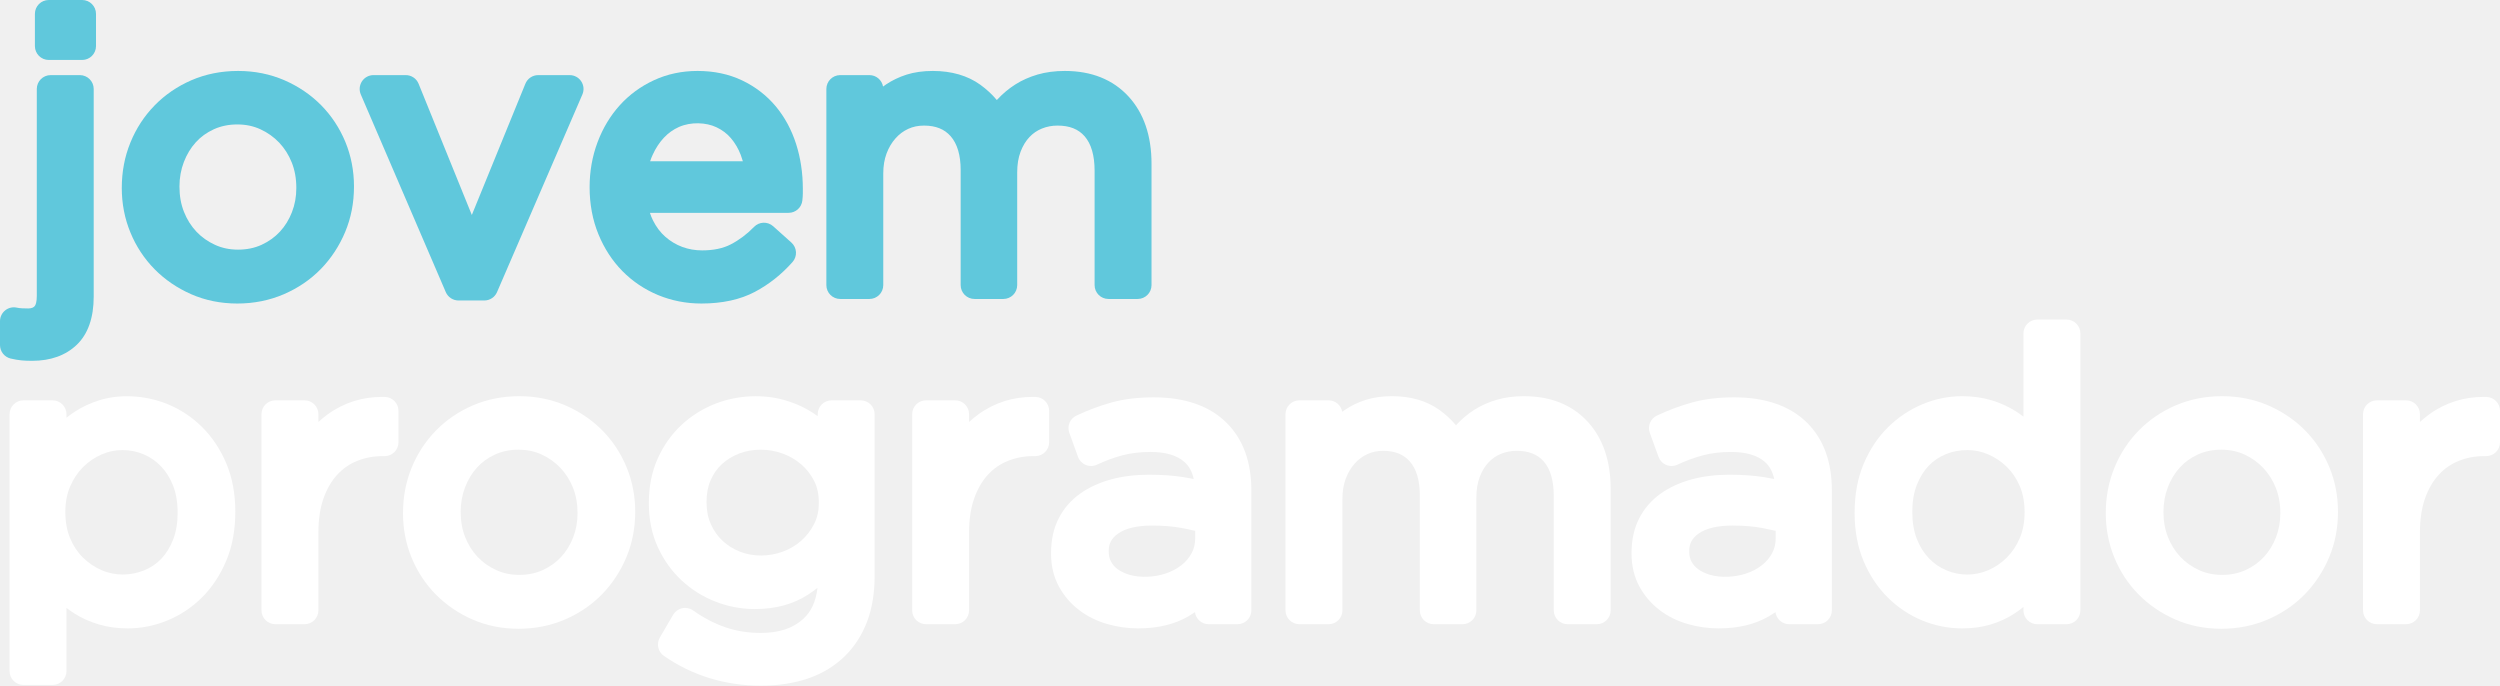
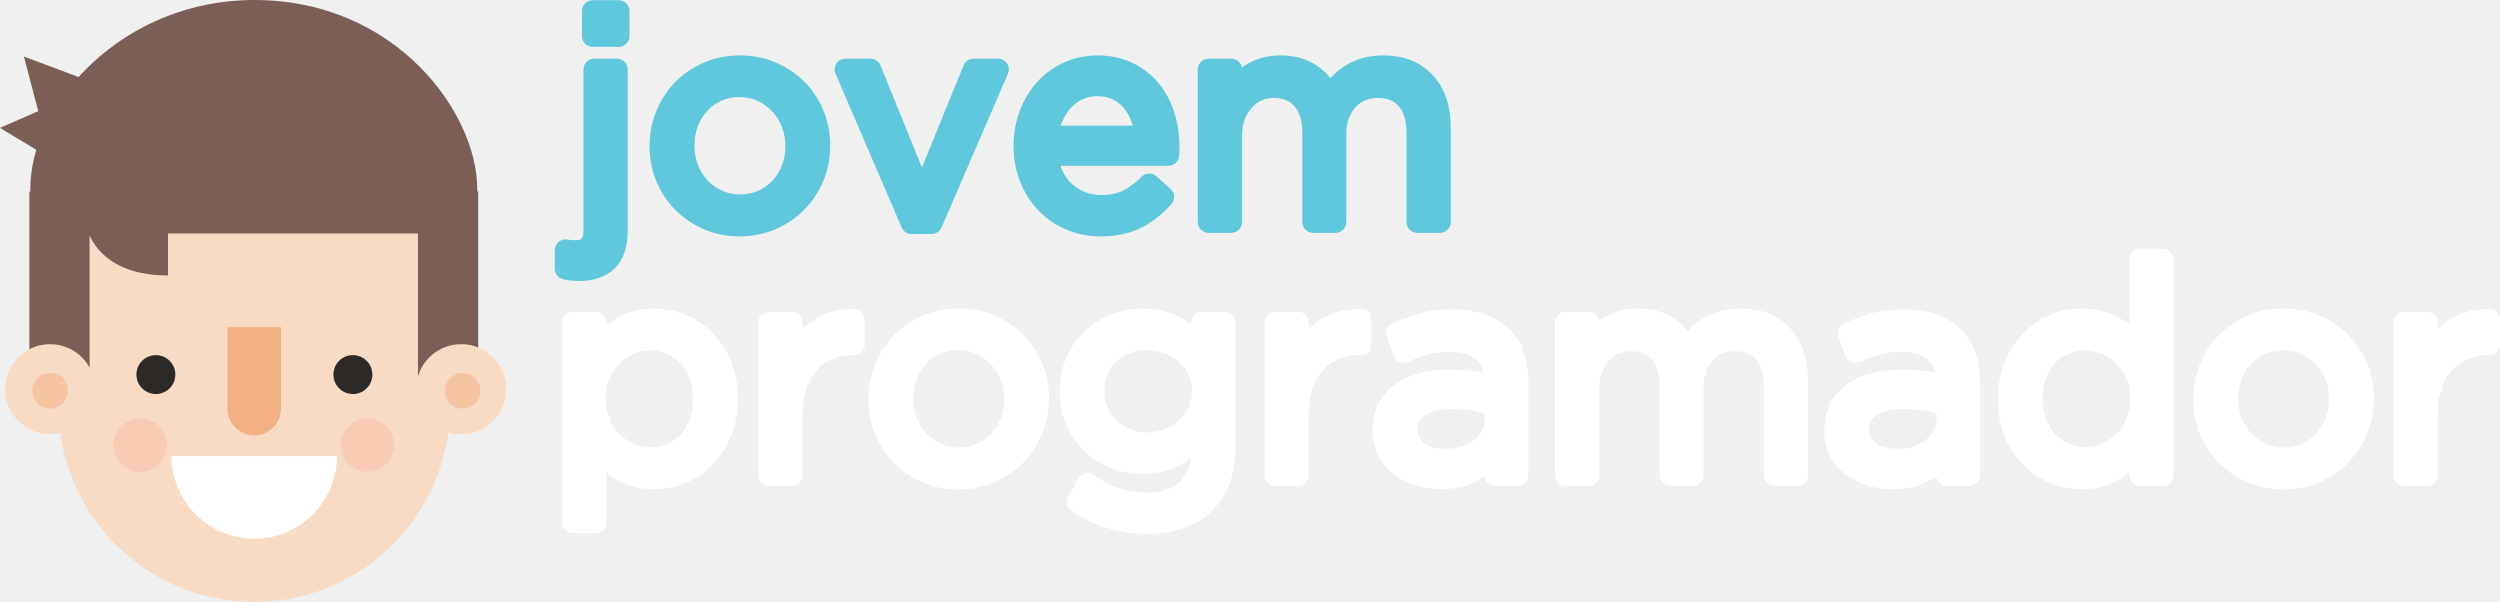
- <svg xmlns="http://www.w3.org/2000/svg" version="1.1" id="Layer_1" x="0px" y="0px" width="400.845px" height="109.939px" viewBox="0 0 400.845 109.939" enable-background="new 0 0 400.845 109.939" xml:space="preserve">
-   <path fill="#60C8DC" d="M13.172,0H7.818C6.591,0,5.597,0.994,5.597,2.221v5.172c0,1.223,0.994,2.221,2.222,2.221h5.354  c1.225,0,2.221-0.998,2.221-2.221V2.221C15.393,0.994,14.396,0,13.172,0z" />
-   <path fill="#60C8DC" d="M12.806,12.043H8.119c-1.226,0-2.219,0.998-2.219,2.223V47.48c0,0.936-0.184,1.453-0.354,1.623  c-0.174,0.176-0.43,0.354-1.015,0.354c-0.297,0-0.635-0.008-1.016-0.025c-0.306-0.018-0.582-0.051-0.813-0.104  c-0.657-0.148-1.347,0.014-1.87,0.438C0.304,50.186,0,50.824,0,51.496v3.834c0,1.029,0.709,1.924,1.717,2.16  c0.602,0.141,1.178,0.24,1.729,0.295c0.484,0.045,1.051,0.068,1.696,0.068c2.973,0,5.379-0.863,7.158-2.561  c1.81-1.729,2.725-4.338,2.725-7.754V14.266C15.024,13.041,14.031,12.043,12.806,12.043z" />
-   <path fill="#60C8DC" d="M51.495,16.873c-1.653-1.678-3.64-3.023-5.898-4.008c-2.28-0.986-4.775-1.49-7.424-1.49  c-2.687,0-5.204,0.504-7.485,1.49c-2.265,0.986-4.253,2.348-5.908,4.049c-1.657,1.701-2.958,3.697-3.869,5.939  c-0.917,2.248-1.385,4.656-1.385,7.291c0,2.518,0.468,4.918,1.388,7.143c0.914,2.221,2.218,4.201,3.876,5.883  c1.654,1.676,3.626,3.021,5.862,4.002c2.26,0.992,4.751,1.496,7.401,1.496c2.642,0,5.146-0.502,7.445-1.488  c2.288-0.986,4.289-2.348,5.948-4.051c1.648-1.695,2.957-3.688,3.893-5.924c0.943-2.252,1.418-4.668,1.418-7.307  c0-2.51-0.463-4.912-1.382-7.143C54.455,20.533,53.151,18.555,51.495,16.873z M38.173,40.027c-1.354,0-2.562-0.252-3.699-0.77  c-1.165-0.535-2.147-1.229-2.989-2.121c-0.836-0.887-1.505-1.949-1.984-3.16c-0.482-1.207-0.727-2.541-0.727-4.078  c0-1.381,0.239-2.701,0.705-3.918c0.465-1.213,1.11-2.281,1.915-3.164c0.793-0.879,1.74-1.562,2.896-2.092  c1.122-0.512,2.388-0.771,3.763-0.771c1.35,0,2.56,0.252,3.696,0.771c1.156,0.529,2.171,1.256,3.021,2.15  c0.857,0.904,1.532,1.98,2.015,3.191c0.48,1.213,0.727,2.543,0.727,4.078c0,1.377-0.234,2.68-0.702,3.877  c-0.461,1.189-1.113,2.246-1.932,3.131c-0.81,0.873-1.798,1.58-2.944,2.105C40.813,39.77,39.548,40.027,38.173,40.027z" />
-   <path fill="#60C8DC" d="M91.339,12.043h-5.048c-0.902,0-1.715,0.549-2.054,1.385l-8.585,21.041L67.118,13.43  c-0.338-0.838-1.153-1.387-2.058-1.387h-5.17c-0.748,0-1.444,0.375-1.856,1c-0.407,0.625-0.479,1.412-0.186,2.098l13.628,31.697  c0.351,0.814,1.153,1.342,2.041,1.342h4.136c0.886,0,1.687-0.525,2.037-1.336L93.38,15.145c0.295-0.686,0.228-1.477-0.184-2.1  C92.786,12.418,92.089,12.043,91.339,12.043z" />
-   <path fill="#60C8DC" d="M124.373,17.037c-1.457-1.738-3.263-3.131-5.371-4.139c-2.117-1.012-4.524-1.523-7.158-1.523  c-2.505,0-4.856,0.498-6.982,1.484c-2.108,0.969-3.956,2.322-5.494,4.023c-1.523,1.688-2.725,3.689-3.565,5.943  c-0.841,2.244-1.266,4.666-1.266,7.193c0,2.719,0.473,5.254,1.411,7.535c0.936,2.289,2.235,4.281,3.85,5.916  c1.623,1.648,3.549,2.939,5.719,3.844c2.169,0.896,4.502,1.354,6.935,1.354c3.354,0,6.24-0.629,8.584-1.871  c2.25-1.191,4.282-2.801,6.034-4.779c0.812-0.912,0.729-2.311-0.179-3.125l-2.919-2.615c-0.885-0.793-2.246-0.752-3.075,0.107  c-1.126,1.16-2.38,2.1-3.723,2.797c-1.231,0.643-2.781,0.967-4.601,0.967c-1.108,0-2.183-0.188-3.184-0.559  c-0.995-0.369-1.905-0.916-2.712-1.625c-0.791-0.695-1.455-1.574-1.973-2.613c-0.193-0.381-0.36-0.791-0.499-1.225h22.238  c1.134,0,2.086-0.854,2.206-1.984c0.05-0.455,0.076-0.848,0.076-1.176v-0.701c0-2.525-0.364-4.941-1.082-7.189  C126.906,20.783,125.808,18.752,124.373,17.037z M104.649,24.822c0.479-1.061,1.093-1.988,1.814-2.756  c0.692-0.734,1.474-1.291,2.388-1.703c1.941-0.863,4.372-0.74,6.025,0.041c0.921,0.434,1.676,1.006,2.304,1.736  c0.664,0.771,1.199,1.682,1.591,2.703c0.126,0.332,0.238,0.668,0.336,1.01h-14.866C104.362,25.5,104.493,25.156,104.649,24.822z" />
-   <path fill="#60C8DC" d="M170.731,11.375c-1.586,0-3.052,0.193-4.367,0.576c-1.319,0.387-2.52,0.922-3.58,1.598  c-1.055,0.672-2.011,1.471-2.842,2.373c-0.04,0.041-0.076,0.082-0.112,0.119c-0.759-0.908-1.646-1.73-2.65-2.455  c-2.039-1.465-4.604-2.211-7.619-2.211c-1.562,0-2.976,0.201-4.21,0.594c-1.216,0.391-2.326,0.924-3.3,1.58  c-0.157,0.105-0.313,0.217-0.463,0.33c-0.185-1.047-1.095-1.836-2.188-1.836h-4.685c-1.225,0-2.218,0.998-2.218,2.223v31.447  c0,1.23,0.993,2.223,2.218,2.223h4.685c1.228,0,2.221-0.992,2.221-2.223V27.811c0-1.191,0.18-2.266,0.528-3.197  c0.349-0.934,0.83-1.752,1.436-2.43c0.591-0.666,1.257-1.164,2.036-1.52c0.767-0.355,1.598-0.527,2.538-0.527  c1.862,0,3.258,0.557,4.263,1.699c1.069,1.219,1.609,3.043,1.609,5.426v18.451c0,1.23,0.996,2.223,2.221,2.223h4.622  c1.229,0,2.222-0.992,2.222-2.223V27.627c0-1.258,0.187-2.377,0.552-3.33c0.36-0.934,0.836-1.715,1.424-2.33  c0.572-0.605,1.224-1.047,1.986-1.355c0.793-0.32,1.616-0.475,2.516-0.475c1.904,0,3.317,0.557,4.325,1.705  c1.067,1.213,1.607,3.078,1.607,5.545v18.326c0,1.23,0.993,2.223,2.221,2.223h4.685c1.225,0,2.221-0.992,2.221-2.223V26.25  c0-4.49-1.242-8.119-3.689-10.781C178.446,12.754,175.008,11.375,170.731,11.375z" />
-   <path fill="#FFFFFF" d="M32.383,68.453c-1.624-1.6-3.494-2.836-5.56-3.672c-3.678-1.486-7.789-1.607-11.006-0.57  c-1.376,0.441-2.646,1.035-3.777,1.768c-0.48,0.309-0.939,0.643-1.381,0.998v-0.562c0-1.225-0.998-2.223-2.221-2.223H3.754  c-1.228,0-2.221,0.998-2.221,2.223V107.6c0,1.225,0.993,2.221,2.221,2.221h4.685c1.223,0,2.221-0.996,2.221-2.221V97.473  c0.431,0.334,0.882,0.646,1.345,0.938c1.134,0.711,2.424,1.285,3.822,1.701c1.421,0.428,2.985,0.645,4.655,0.645  c2.188,0,4.348-0.438,6.418-1.299c2.065-0.857,3.924-2.102,5.523-3.701c1.598-1.598,2.894-3.564,3.854-5.85  c0.966-2.295,1.452-4.898,1.452-7.859c0-2.879-0.486-5.494-1.455-7.77C35.314,72.014,34.003,70.051,32.383,68.453z M27.752,77.871  c0.485,1.234,0.73,2.662,0.73,4.359c0,1.617-0.245,3.066-0.73,4.301c-0.479,1.221-1.118,2.254-1.902,3.072  c-0.786,0.818-1.689,1.42-2.759,1.852c-2.145,0.863-4.595,0.92-6.811-0.039c-1.099-0.473-2.099-1.152-2.973-2.01  c-0.859-0.842-1.552-1.885-2.065-3.105c-0.508-1.219-0.767-2.609-0.767-4.254c0-1.475,0.256-2.83,0.764-4.023  c0.517-1.215,1.216-2.266,2.081-3.135c0.876-0.871,1.874-1.553,2.965-2.023c1.087-0.475,2.18-0.701,3.345-0.701  c1.192,0,2.333,0.225,3.389,0.674c1.07,0.455,1.987,1.088,2.797,1.93C26.623,75.609,27.276,76.652,27.752,77.871z" />
-   <path fill="#FFFFFF" d="M61.727,63.646l-0.468-0.006c-1.563,0-3.063,0.221-4.456,0.652c-1.525,0.48-2.943,1.189-4.224,2.115  c-0.533,0.387-1.042,0.803-1.525,1.252v-1.246c0-1.225-0.997-2.223-2.222-2.223h-4.685c-1.229,0-2.221,0.998-2.221,2.223v31.447  c0,1.23,0.992,2.223,2.221,2.223h4.685c1.225,0,2.222-0.992,2.222-2.223V85.332c0-2.084,0.28-3.93,0.842-5.484  c0.54-1.512,1.282-2.775,2.209-3.768c0.92-0.984,1.96-1.699,3.186-2.188c1.251-0.502,2.601-0.758,4.012-0.758h0.365  c1.228,0,2.221-0.992,2.221-2.217v-5.051C63.888,64.666,62.93,63.68,61.727,63.646z" />
-   <path fill="#FFFFFF" d="M96.585,69.021c-1.657-1.676-3.642-3.023-5.9-4.006c-2.281-0.988-4.778-1.492-7.422-1.492  c-2.687,0-5.205,0.504-7.488,1.492c-2.267,0.984-4.25,2.346-5.905,4.047c-1.657,1.703-2.958,3.699-3.873,5.941  c-0.914,2.246-1.381,4.656-1.381,7.289c0,2.518,0.467,4.92,1.386,7.143c0.915,2.221,2.221,4.203,3.875,5.883  c1.658,1.678,3.628,3.021,5.862,4.002c2.262,0.992,4.752,1.496,7.403,1.496c2.641,0,5.148-0.502,7.447-1.488  c2.288-0.986,4.288-2.348,5.946-4.051c1.647-1.695,2.958-3.688,3.895-5.922c0.94-2.252,1.419-4.67,1.419-7.309  c0-2.51-0.468-4.912-1.386-7.141C99.544,72.682,98.242,70.703,96.585,69.021z M83.263,92.176c-1.356,0-2.566-0.252-3.698-0.77  c-1.17-0.535-2.146-1.229-2.992-2.121c-0.836-0.887-1.505-1.949-1.984-3.158s-0.726-2.543-0.726-4.08  c0-1.381,0.238-2.699,0.706-3.918c0.467-1.213,1.107-2.279,1.915-3.164c0.793-0.879,1.739-1.561,2.896-2.092  c1.123-0.512,2.388-0.771,3.762-0.771c1.349,0,2.562,0.252,3.699,0.771c1.152,0.531,2.168,1.256,3.02,2.15  c0.855,0.906,1.533,1.98,2.017,3.191c0.479,1.213,0.725,2.543,0.725,4.078c0,1.379-0.236,2.68-0.701,3.879  c-0.467,1.188-1.115,2.244-1.935,3.131c-0.808,0.871-1.798,1.58-2.942,2.104C85.902,91.918,84.639,92.176,83.263,92.176z" />
-   <path fill="#FFFFFF" d="M138.01,64.191h-4.68c-1.228,0-2.221,0.998-2.221,2.223v0.312c-0.502-0.371-1.031-0.711-1.579-1.023  c-1.15-0.658-2.445-1.188-3.852-1.582c-3.275-0.912-7.316-0.807-10.915,0.586c-2.044,0.789-3.878,1.932-5.456,3.393  c-1.593,1.479-2.88,3.281-3.825,5.363c-0.961,2.109-1.447,4.504-1.447,7.25c0,2.582,0.486,4.949,1.452,7.041  c0.948,2.059,2.234,3.85,3.82,5.326c1.58,1.461,3.403,2.602,5.418,3.385c2.011,0.789,4.136,1.189,6.312,1.189  c3.307,0,6.168-0.775,8.518-2.309c0.523-0.344,1.029-0.703,1.517-1.082c-0.249,2.17-1.004,3.809-2.281,4.971  c-1.659,1.516-3.896,2.25-6.839,2.25c-2.01,0-3.913-0.305-5.661-0.912c-1.774-0.613-3.508-1.521-5.156-2.691  c-0.508-0.359-1.146-0.496-1.757-0.359c-0.608,0.131-1.135,0.512-1.449,1.051l-2.131,3.65c-0.582,1.002-0.301,2.285,0.655,2.945  c2.282,1.58,4.764,2.785,7.371,3.58c2.593,0.791,5.349,1.191,8.188,1.191c2.746,0,5.277-0.387,7.534-1.15  c2.341-0.801,4.368-2.041,6.022-3.693c1.517-1.521,2.69-3.375,3.491-5.51c0.778-2.084,1.175-4.506,1.175-7.195V66.414  C140.233,65.189,139.237,64.191,138.01,64.191z M118.609,88.441c-1.068-0.426-1.976-0.998-2.773-1.748  c-0.771-0.723-1.398-1.617-1.862-2.66c-0.458-1.025-0.69-2.186-0.69-3.566c0-1.309,0.223-2.48,0.664-3.492  c0.449-1.018,1.039-1.857,1.812-2.57c0.781-0.715,1.709-1.283,2.761-1.689c1.056-0.408,2.211-0.613,3.431-0.613  c1.232,0,2.427,0.211,3.551,0.623c1.123,0.414,2.131,1.004,2.992,1.756c0.851,0.732,1.54,1.631,2.059,2.66  c0.494,0.994,0.737,2.104,0.737,3.508c0,1.244-0.243,2.332-0.737,3.326c-0.527,1.051-1.206,1.938-2.075,2.711  c-0.862,0.764-1.863,1.357-2.976,1.766C123.32,89.256,120.765,89.307,118.609,88.441z" />
-   <path fill="#FFFFFF" d="M166.056,63.646l-0.465-0.006c-1.567,0-3.064,0.221-4.459,0.652c-1.523,0.48-2.944,1.189-4.225,2.115  c-0.53,0.387-1.043,0.803-1.528,1.252v-1.246c0-1.225-0.992-2.223-2.221-2.223h-4.679c-1.23,0-2.224,0.998-2.224,2.223v31.447  c0,1.23,0.993,2.223,2.224,2.223h4.679c1.229,0,2.221-0.992,2.221-2.223V85.332c0-2.084,0.285-3.93,0.846-5.484  c0.542-1.512,1.285-2.775,2.209-3.768c0.919-0.984,1.961-1.699,3.188-2.188c1.248-0.502,2.598-0.758,4.006-0.758h0.368  c1.225,0,2.221-0.992,2.221-2.217v-5.051C168.217,64.666,167.257,63.68,166.056,63.646z" />
-   <path fill="#FFFFFF" d="M184.978,63.709c-2.5,0-4.766,0.273-6.738,0.818c-1.898,0.527-3.8,1.234-5.646,2.107  c-1.041,0.488-1.535,1.688-1.142,2.764l1.397,3.857c0.215,0.586,0.666,1.057,1.244,1.293c0.572,0.24,1.228,0.223,1.793-0.045  c1.335-0.627,2.713-1.135,4.093-1.502c1.327-0.354,2.845-0.535,4.511-0.535c2.388,0,4.207,0.537,5.403,1.588  c0.76,0.676,1.262,1.578,1.505,2.748c-0.53-0.107-1.062-0.205-1.593-0.291c-1.59-0.262-3.481-0.396-5.618-0.396  c-2.173,0-4.203,0.252-6.029,0.748c-1.896,0.516-3.565,1.285-4.963,2.279c-1.489,1.064-2.655,2.406-3.459,3.998  c-0.808,1.586-1.214,3.43-1.214,5.598c0,1.996,0.43,3.789,1.274,5.328c0.817,1.486,1.911,2.758,3.253,3.773  c1.311,0.996,2.828,1.744,4.503,2.221c1.617,0.463,3.276,0.695,4.927,0.695c3.141,0,5.841-0.645,8.023-1.912  c0.378-0.221,0.74-0.449,1.094-0.684c0.146,1.088,1.074,1.924,2.202,1.924h4.622c1.225,0,2.221-0.992,2.221-2.223V78.639  c0-4.562-1.325-8.201-3.938-10.814C193.97,65.092,190.024,63.709,184.978,63.709z M191.637,86.285c0,0.895-0.184,1.672-0.559,2.381  c-0.403,0.76-0.943,1.4-1.657,1.961c-0.735,0.578-1.616,1.035-2.612,1.359c-1.727,0.553-3.939,0.699-5.745,0.166  c-0.707-0.211-1.33-0.512-1.853-0.885c-0.459-0.332-0.807-0.732-1.072-1.221c-0.251-0.461-0.371-0.979-0.371-1.699  c0-1.184,0.454-2.039,1.472-2.773c1.203-0.863,3.04-1.307,5.464-1.307c1.791,0,3.386,0.133,4.739,0.387  c0.781,0.148,1.517,0.301,2.194,0.459V86.285z" />
-   <path fill="#FFFFFF" d="M244.35,63.523c-1.584,0-3.05,0.193-4.367,0.576c-1.313,0.387-2.518,0.922-3.58,1.598  c-1.053,0.672-2.01,1.471-2.844,2.375c-0.035,0.039-0.071,0.08-0.106,0.117c-0.763-0.908-1.646-1.73-2.651-2.453  c-2.04-1.467-4.606-2.213-7.625-2.213c-1.559,0-2.975,0.201-4.207,0.594c-1.215,0.391-2.323,0.924-3.297,1.58  c-0.161,0.105-0.313,0.217-0.464,0.33c-0.184-1.047-1.093-1.836-2.188-1.836h-4.685c-1.228,0-2.222,0.998-2.222,2.223v31.447  c0,1.23,0.994,2.223,2.222,2.223h4.685c1.226,0,2.221-0.992,2.221-2.223v-17.9c0-1.191,0.179-2.268,0.528-3.197  c0.346-0.936,0.83-1.754,1.435-2.432c0.593-0.666,1.259-1.162,2.037-1.52c0.766-0.355,1.596-0.527,2.538-0.527  c1.863,0,3.258,0.557,4.262,1.701c1.07,1.217,1.609,3.041,1.609,5.424v18.451c0,1.23,0.994,2.223,2.221,2.223h4.624  c1.225,0,2.221-0.992,2.221-2.223V79.775c0-1.258,0.185-2.377,0.551-3.33c0.356-0.934,0.836-1.715,1.421-2.33  c0.576-0.604,1.228-1.047,1.99-1.354c0.792-0.32,1.615-0.477,2.517-0.477c1.903,0,3.316,0.557,4.321,1.705  c1.067,1.213,1.61,3.078,1.61,5.545v18.326c0,1.23,0.993,2.223,2.221,2.223h4.685c1.225,0,2.218-0.992,2.218-2.223V78.398  c0-4.49-1.238-8.119-3.687-10.781C252.065,64.902,248.629,63.523,244.35,63.523z" />
-   <path fill="#FFFFFF" d="M278.05,63.709c-2.497,0-4.764,0.273-6.733,0.818c-1.901,0.527-3.802,1.234-5.65,2.107  c-1.036,0.488-1.533,1.688-1.142,2.764l1.402,3.857c0.215,0.586,0.661,1.057,1.241,1.293c0.576,0.24,1.23,0.223,1.794-0.045  c1.335-0.627,2.715-1.135,4.095-1.502c1.328-0.354,2.844-0.535,4.506-0.535c2.393,0,4.21,0.537,5.407,1.588  c0.758,0.676,1.257,1.578,1.503,2.748c-0.529-0.107-1.06-0.205-1.59-0.291c-1.593-0.262-3.481-0.396-5.621-0.396  c-2.176,0-4.203,0.252-6.029,0.748c-1.894,0.516-3.562,1.285-4.964,2.279c-1.486,1.064-2.653,2.406-3.458,3.998  c-0.808,1.586-1.216,3.43-1.216,5.598c0,1.996,0.433,3.789,1.278,5.328c0.818,1.486,1.912,2.758,3.252,3.773  c1.313,0.996,2.827,1.744,4.506,2.221c1.617,0.463,3.276,0.695,4.926,0.695c3.139,0,5.836-0.645,8.019-1.912  c0.38-0.221,0.745-0.449,1.099-0.684c0.144,1.088,1.075,1.924,2.196,1.924h4.626c1.228,0,2.221-0.992,2.221-2.223V78.639  c0-4.562-1.322-8.201-3.936-10.814C287.048,65.092,283.103,63.709,278.05,63.709z M284.712,86.285c0,0.895-0.185,1.672-0.559,2.381  c-0.403,0.76-0.945,1.4-1.657,1.961c-0.735,0.578-1.614,1.035-2.609,1.359c-1.727,0.553-3.938,0.699-5.749,0.166  c-0.703-0.211-1.332-0.512-1.853-0.885c-0.455-0.332-0.807-0.732-1.074-1.221c-0.245-0.461-0.365-0.979-0.365-1.699  c0-1.184,0.454-2.039,1.469-2.773c1.206-0.863,3.042-1.307,5.463-1.307c1.794,0,3.389,0.133,4.743,0.387  c0.778,0.148,1.513,0.301,2.191,0.459V86.285z" />
-   <path fill="#FFFFFF" d="M331.341,51.234h-4.681c-1.229,0-2.224,0.996-2.224,2.221v13.354c-0.432-0.338-0.883-0.648-1.349-0.941  c-1.142-0.709-2.424-1.283-3.822-1.703c-1.42-0.422-2.983-0.641-4.652-0.641c-2.194,0-4.344,0.438-6.397,1.299  c-2.044,0.861-3.895,2.104-5.507,3.688c-1.619,1.604-2.929,3.572-3.895,5.867c-0.962,2.293-1.449,4.895-1.449,7.854  c0,2.883,0.487,5.498,1.454,7.773c0.963,2.266,2.271,4.227,3.89,5.824c1.625,1.6,3.484,2.832,5.525,3.668  c2.048,0.836,4.189,1.26,6.379,1.26c1.672,0,3.231-0.217,4.63-0.646c1.404-0.426,2.696-1.031,3.837-1.797  c0.471-0.311,0.925-0.645,1.356-1v0.549c0,1.23,0.994,2.223,2.224,2.223h4.681c1.225,0,2.223-0.992,2.223-2.223V53.455  C333.563,52.23,332.565,51.234,331.341,51.234z M307.342,86.41c-0.484-1.236-0.728-2.664-0.728-4.363  c0-1.615,0.243-3.062,0.728-4.299c0.478-1.219,1.12-2.254,1.903-3.072c0.786-0.816,1.681-1.424,2.739-1.855  c1.082-0.441,2.216-0.656,3.479-0.656c1.165,0,2.26,0.227,3.346,0.701c1.104,0.477,2.106,1.152,2.979,2.01  c0.859,0.842,1.554,1.879,2.066,3.082c0.51,1.201,0.765,2.576,0.765,4.213c0,1.516-0.255,2.889-0.765,4.09  c-0.515,1.209-1.217,2.266-2.082,3.131c-0.871,0.871-1.867,1.557-2.963,2.025c-2.213,0.961-4.637,0.916-6.736,0.025  c-1.072-0.457-1.986-1.084-2.796-1.928C308.472,88.676,307.819,87.633,307.342,86.41z" />
-   <path fill="#FFFFFF" d="M369.606,69.021c-1.655-1.676-3.64-3.023-5.898-4.006c-2.283-0.988-4.775-1.492-7.424-1.492  c-2.687,0-5.204,0.504-7.485,1.492c-2.265,0.984-4.253,2.346-5.908,4.047c-1.657,1.703-2.961,3.699-3.871,5.941  c-0.916,2.246-1.383,4.656-1.383,7.289c0,2.518,0.467,4.92,1.385,7.143c0.916,2.221,2.222,4.203,3.879,5.883  c1.654,1.678,3.627,3.021,5.859,4.002c2.265,0.992,4.752,1.496,7.403,1.496c2.644,0,5.147-0.502,7.447-1.488  c2.287-0.986,4.288-2.348,5.946-4.051c1.646-1.695,2.958-3.688,3.895-5.922c0.943-2.252,1.418-4.67,1.418-7.309  c0-2.51-0.466-4.912-1.386-7.141C372.566,72.682,371.261,70.703,369.606,69.021z M356.284,92.176c-1.354,0-2.564-0.252-3.699-0.77  c-1.168-0.535-2.146-1.229-2.989-2.121c-0.836-0.887-1.505-1.949-1.986-3.158c-0.48-1.209-0.726-2.543-0.726-4.08  c0-1.381,0.238-2.699,0.703-3.918c0.468-1.213,1.11-2.279,1.915-3.164c0.796-0.879,1.744-1.561,2.899-2.092  c1.12-0.512,2.388-0.771,3.762-0.771c1.349,0,2.562,0.252,3.698,0.771c1.15,0.531,2.17,1.256,3.021,2.15  c0.854,0.906,1.533,1.98,2.015,3.191c0.48,1.213,0.727,2.543,0.727,4.078c0,1.379-0.238,2.68-0.701,3.879  c-0.467,1.188-1.113,2.244-1.933,3.131c-0.81,0.871-1.8,1.58-2.944,2.104C358.925,91.918,357.66,92.176,356.284,92.176z" />
-   <path fill="#FFFFFF" d="M398.686,63.646l-0.468-0.006c-1.566,0-3.065,0.221-4.456,0.652c-1.527,0.48-2.946,1.189-4.226,2.115  c-0.533,0.387-1.044,0.803-1.528,1.252v-1.246c0-1.225-0.994-2.223-2.219-2.223h-4.686c-1.228,0-2.221,0.998-2.221,2.223v31.447  c0,1.23,0.993,2.223,2.221,2.223h4.686c1.225,0,2.219-0.992,2.219-2.223V85.332c0-2.084,0.283-3.93,0.842-5.484  c0.543-1.512,1.287-2.775,2.212-3.768c0.919-0.984,1.958-1.699,3.188-2.188c1.249-0.502,2.599-0.758,4.01-0.758h0.365  c1.228,0,2.221-0.992,2.221-2.217v-5.051C400.845,64.666,399.887,63.68,398.686,63.646z" />
+ <svg xmlns="http://www.w3.org/2000/svg" version="1.1" id="Layer_1" x="0px" y="0px" width="515.173px" height="124.052px" viewBox="0 0 515.173 124.052" enable-background="new 0 0 515.173 124.052" xml:space="preserve">
+   <path fill="#60C8DC" d="M127.5,0.045h-5.354c-1.228,0-2.222,0.994-2.222,2.221v5.172c0,1.223,0.994,2.221,2.222,2.221h5.354  c1.225,0,2.221-0.998,2.221-2.221V2.266C129.721,1.039,128.725,0.045,127.5,0.045z" />
+   <path fill="#60C8DC" d="M127.134,12.088h-4.687c-1.226,0-2.219,0.998-2.219,2.223v33.215c0,0.936-0.184,1.453-0.354,1.623  c-0.174,0.176-0.43,0.354-1.015,0.354c-0.297,0-0.635-0.008-1.016-0.025c-0.306-0.018-0.582-0.051-0.813-0.104  c-0.657-0.148-1.347,0.014-1.87,0.438c-0.529,0.42-0.833,1.059-0.833,1.73v3.834c0,1.029,0.709,1.924,1.717,2.16  c0.602,0.141,1.178,0.24,1.729,0.295c0.484,0.045,1.051,0.068,1.696,0.068c2.973,0,5.379-0.863,7.158-2.561  c1.81-1.729,2.725-4.338,2.725-7.754V14.311C129.353,13.086,128.359,12.088,127.134,12.088z" />
+   <path fill="#60C8DC" d="M165.823,16.918c-1.653-1.678-3.64-3.023-5.898-4.008c-2.28-0.986-4.775-1.49-7.424-1.49  c-2.687,0-5.204,0.504-7.485,1.49c-2.265,0.986-4.253,2.348-5.908,4.049c-1.657,1.701-2.958,3.697-3.869,5.939  c-0.917,2.248-1.385,4.656-1.385,7.291c0,2.518,0.468,4.918,1.388,7.143c0.914,2.221,2.218,4.201,3.876,5.883  c1.654,1.676,3.626,3.021,5.862,4.002c2.26,0.992,4.751,1.496,7.401,1.496c2.642,0,5.146-0.502,7.445-1.488  c2.288-0.986,4.289-2.348,5.948-4.051c1.648-1.695,2.957-3.688,3.893-5.924c0.943-2.252,1.418-4.668,1.418-7.307  c0-2.51-0.463-4.912-1.382-7.143C168.783,20.578,167.479,18.6,165.823,16.918z M152.501,40.072c-1.354,0-2.562-0.252-3.699-0.77  c-1.165-0.535-2.147-1.229-2.989-2.121c-0.836-0.887-1.505-1.949-1.984-3.16c-0.482-1.207-0.727-2.541-0.727-4.078  c0-1.381,0.239-2.701,0.705-3.918c0.465-1.213,1.11-2.281,1.915-3.164c0.793-0.879,1.74-1.562,2.896-2.092  c1.122-0.512,2.388-0.771,3.763-0.771c1.35,0,2.56,0.252,3.696,0.771c1.156,0.529,2.171,1.256,3.021,2.15  c0.857,0.904,1.532,1.98,2.015,3.191c0.48,1.213,0.727,2.543,0.727,4.078c0,1.377-0.234,2.68-0.702,3.877  c-0.461,1.189-1.113,2.246-1.932,3.131c-0.81,0.873-1.798,1.58-2.944,2.105C155.142,39.814,153.876,40.072,152.501,40.072z" />
+   <path fill="#60C8DC" d="M205.667,12.088h-5.048c-0.902,0-1.715,0.549-2.054,1.385l-8.585,21.041l-8.534-21.039  c-0.338-0.838-1.153-1.387-2.058-1.387h-5.17c-0.748,0-1.444,0.375-1.856,1c-0.407,0.625-0.479,1.412-0.186,2.098l13.628,31.697  c0.351,0.814,1.153,1.342,2.041,1.342h4.136c0.886,0,1.687-0.525,2.037-1.336l13.689-31.699c0.295-0.686,0.228-1.477-0.184-2.1  C207.114,12.463,206.417,12.088,205.667,12.088z" />
+   <path fill="#60C8DC" d="M238.701,17.082c-1.457-1.738-3.263-3.131-5.371-4.139c-2.117-1.012-4.524-1.523-7.158-1.523  c-2.505,0-4.856,0.498-6.982,1.484c-2.108,0.969-3.956,2.322-5.494,4.023c-1.523,1.688-2.725,3.689-3.565,5.943  c-0.841,2.244-1.266,4.666-1.266,7.193c0,2.719,0.473,5.254,1.411,7.535c0.936,2.289,2.235,4.281,3.85,5.916  c1.623,1.648,3.549,2.939,5.719,3.844c2.169,0.896,4.502,1.354,6.935,1.354c3.354,0,6.24-0.629,8.584-1.871  c2.25-1.191,4.282-2.801,6.034-4.779c0.812-0.912,0.729-2.311-0.179-3.125l-2.919-2.615c-0.885-0.793-2.246-0.752-3.075,0.107  c-1.126,1.16-2.38,2.1-3.723,2.797c-1.231,0.643-2.781,0.967-4.601,0.967c-1.108,0-2.183-0.188-3.184-0.559  c-0.995-0.369-1.905-0.916-2.712-1.625c-0.791-0.695-1.455-1.574-1.973-2.613c-0.193-0.381-0.36-0.791-0.499-1.225h22.238  c1.134,0,2.086-0.854,2.206-1.984c0.05-0.455,0.076-0.848,0.076-1.176v-0.701c0-2.525-0.364-4.941-1.082-7.189  C241.234,20.828,240.136,18.797,238.701,17.082z M218.978,24.867c0.479-1.061,1.093-1.988,1.814-2.756  c0.692-0.734,1.474-1.291,2.388-1.703c1.941-0.863,4.372-0.74,6.025,0.041c0.921,0.434,1.676,1.006,2.304,1.736  c0.664,0.771,1.199,1.682,1.591,2.703c0.126,0.332,0.238,0.668,0.336,1.01h-14.866C218.69,25.545,218.821,25.201,218.978,24.867z" />
+   <path fill="#60C8DC" d="M285.06,11.42c-1.586,0-3.052,0.193-4.367,0.576c-1.319,0.387-2.52,0.922-3.58,1.598  c-1.055,0.672-2.011,1.471-2.842,2.373c-0.04,0.041-0.076,0.082-0.112,0.119c-0.759-0.908-1.646-1.73-2.65-2.455  c-2.039-1.465-4.604-2.211-7.619-2.211c-1.562,0-2.976,0.201-4.21,0.594c-1.216,0.391-2.326,0.924-3.3,1.58  c-0.157,0.105-0.313,0.217-0.463,0.33c-0.185-1.047-1.095-1.836-2.188-1.836h-4.685c-1.225,0-2.218,0.998-2.218,2.223v31.447  c0,1.23,0.993,2.223,2.218,2.223h4.685c1.228,0,2.221-0.992,2.221-2.223V27.855c0-1.191,0.18-2.266,0.528-3.197  c0.349-0.934,0.83-1.752,1.436-2.43c0.591-0.666,1.257-1.164,2.036-1.52c0.767-0.355,1.598-0.527,2.538-0.527  c1.862,0,3.258,0.557,4.263,1.699c1.069,1.219,1.609,3.043,1.609,5.426v18.451c0,1.23,0.996,2.223,2.221,2.223h4.622  c1.229,0,2.222-0.992,2.222-2.223V27.672c0-1.258,0.187-2.377,0.552-3.33c0.36-0.934,0.836-1.715,1.424-2.33  c0.572-0.605,1.224-1.047,1.986-1.355c0.793-0.32,1.616-0.475,2.516-0.475c1.904,0,3.317,0.557,4.325,1.705  c1.067,1.213,1.607,3.078,1.607,5.545v18.326c0,1.23,0.993,2.223,2.221,2.223h4.685c1.225,0,2.221-0.992,2.221-2.223V26.295  c0-4.49-1.242-8.119-3.689-10.781C292.774,12.799,289.336,11.42,285.06,11.42z" />
+   <path fill="#FFFFFF" d="M146.711,68.498c-1.624-1.6-3.494-2.836-5.56-3.672c-3.678-1.486-7.789-1.607-11.006-0.57  c-1.376,0.441-2.646,1.035-3.777,1.768c-0.48,0.309-0.939,0.643-1.381,0.998v-0.562c0-1.225-0.998-2.223-2.221-2.223h-4.685  c-1.228,0-2.221,0.998-2.221,2.223v41.186c0,1.225,0.993,2.221,2.221,2.221h4.685c1.223,0,2.221-0.996,2.221-2.221V97.518  c0.431,0.334,0.882,0.646,1.345,0.938c1.134,0.711,2.424,1.285,3.822,1.701c1.421,0.428,2.985,0.645,4.655,0.645  c2.188,0,4.348-0.438,6.418-1.299c2.065-0.857,3.924-2.102,5.523-3.701c1.598-1.598,2.894-3.564,3.854-5.85  c0.966-2.295,1.452-4.898,1.452-7.859c0-2.879-0.486-5.494-1.455-7.77C149.643,72.059,148.331,70.096,146.711,68.498z   M142.08,77.916c0.485,1.234,0.73,2.662,0.73,4.359c0,1.617-0.245,3.066-0.73,4.301c-0.479,1.221-1.118,2.254-1.902,3.072  c-0.786,0.818-1.689,1.42-2.759,1.852c-2.145,0.863-4.595,0.92-6.811-0.039c-1.099-0.473-2.099-1.152-2.973-2.01  c-0.859-0.842-1.552-1.885-2.065-3.105c-0.508-1.219-0.767-2.609-0.767-4.254c0-1.475,0.256-2.83,0.764-4.023  c0.517-1.215,1.216-2.266,2.081-3.135c0.876-0.871,1.874-1.553,2.965-2.023c1.087-0.475,2.18-0.701,3.345-0.701  c1.192,0,2.333,0.225,3.389,0.674c1.07,0.455,1.987,1.088,2.797,1.93C140.951,75.654,141.604,76.697,142.08,77.916z" />
+   <path fill="#FFFFFF" d="M176.055,63.691l-0.468-0.006c-1.563,0-3.063,0.221-4.456,0.652c-1.525,0.48-2.943,1.189-4.224,2.115  c-0.533,0.387-1.042,0.803-1.525,1.252v-1.246c0-1.225-0.997-2.223-2.222-2.223h-4.685c-1.229,0-2.221,0.998-2.221,2.223v31.447  c0,1.23,0.992,2.223,2.221,2.223h4.685c1.225,0,2.222-0.992,2.222-2.223V85.377c0-2.084,0.28-3.93,0.842-5.484  c0.54-1.512,1.282-2.775,2.209-3.768c0.92-0.984,1.96-1.699,3.186-2.188c1.251-0.502,2.601-0.758,4.012-0.758h0.365  c1.228,0,2.221-0.992,2.221-2.217v-5.051C178.216,64.711,177.258,63.725,176.055,63.691z" />
+   <path fill="#FFFFFF" d="M210.913,69.066c-1.657-1.676-3.642-3.023-5.9-4.006c-2.281-0.988-4.778-1.492-7.422-1.492  c-2.687,0-5.205,0.504-7.488,1.492c-2.267,0.984-4.25,2.346-5.905,4.047c-1.657,1.703-2.958,3.699-3.873,5.941  c-0.914,2.246-1.381,4.656-1.381,7.289c0,2.518,0.467,4.92,1.386,7.143c0.915,2.221,2.221,4.203,3.875,5.883  c1.658,1.678,3.628,3.021,5.862,4.002c2.262,0.992,4.752,1.496,7.403,1.496c2.641,0,5.148-0.502,7.447-1.488  c2.288-0.986,4.288-2.348,5.946-4.051c1.647-1.695,2.958-3.688,3.895-5.922c0.94-2.252,1.419-4.67,1.419-7.309  c0-2.51-0.468-4.912-1.386-7.141C213.872,72.727,212.57,70.748,210.913,69.066z M197.591,92.221c-1.356,0-2.566-0.252-3.698-0.77  c-1.17-0.535-2.146-1.229-2.992-2.121c-0.836-0.887-1.505-1.949-1.984-3.158s-0.726-2.543-0.726-4.08  c0-1.381,0.238-2.699,0.706-3.918c0.467-1.213,1.107-2.279,1.915-3.164c0.793-0.879,1.739-1.561,2.896-2.092  c1.123-0.512,2.388-0.771,3.762-0.771c1.349,0,2.562,0.252,3.699,0.771c1.152,0.531,2.168,1.256,3.02,2.15  c0.855,0.906,1.533,1.98,2.017,3.191c0.479,1.213,0.725,2.543,0.725,4.078c0,1.379-0.236,2.68-0.701,3.879  c-0.467,1.188-1.115,2.244-1.935,3.131c-0.808,0.871-1.798,1.58-2.942,2.104C200.23,91.963,198.967,92.221,197.591,92.221z" />
+   <path fill="#FFFFFF" d="M252.338,64.236h-4.68c-1.228,0-2.221,0.998-2.221,2.223v0.312c-0.502-0.371-1.031-0.711-1.579-1.023  c-1.15-0.658-2.445-1.188-3.852-1.582c-3.275-0.912-7.316-0.807-10.915,0.586c-2.044,0.789-3.878,1.932-5.456,3.393  c-1.593,1.479-2.88,3.281-3.825,5.363c-0.961,2.109-1.447,4.504-1.447,7.25c0,2.582,0.486,4.949,1.452,7.041  c0.948,2.059,2.234,3.85,3.82,5.326c1.58,1.461,3.403,2.602,5.418,3.385c2.011,0.789,4.136,1.189,6.312,1.189  c3.307,0,6.168-0.775,8.518-2.309c0.523-0.344,1.029-0.703,1.517-1.082c-0.249,2.17-1.004,3.809-2.281,4.971  c-1.659,1.516-3.896,2.25-6.839,2.25c-2.01,0-3.913-0.305-5.661-0.912c-1.774-0.613-3.508-1.521-5.156-2.691  c-0.508-0.359-1.146-0.496-1.757-0.359c-0.608,0.131-1.135,0.512-1.449,1.051l-2.131,3.65c-0.582,1.002-0.301,2.285,0.655,2.945  c2.282,1.58,4.764,2.785,7.371,3.58c2.593,0.791,5.349,1.191,8.188,1.191c2.746,0,5.277-0.387,7.534-1.15  c2.341-0.801,4.368-2.041,6.022-3.693c1.517-1.521,2.69-3.375,3.491-5.51c0.778-2.084,1.175-4.506,1.175-7.195V66.459  C254.562,65.234,253.565,64.236,252.338,64.236z M232.938,88.486c-1.068-0.426-1.976-0.998-2.773-1.748  c-0.771-0.723-1.398-1.617-1.862-2.66c-0.458-1.025-0.69-2.186-0.69-3.566c0-1.309,0.223-2.48,0.664-3.492  c0.449-1.018,1.039-1.857,1.812-2.57c0.781-0.715,1.709-1.283,2.761-1.689c1.056-0.408,2.211-0.613,3.431-0.613  c1.232,0,2.427,0.211,3.551,0.623c1.123,0.414,2.131,1.004,2.992,1.756c0.851,0.732,1.54,1.631,2.059,2.66  c0.494,0.994,0.737,2.104,0.737,3.508c0,1.244-0.243,2.332-0.737,3.326c-0.527,1.051-1.206,1.938-2.075,2.711  c-0.862,0.764-1.863,1.357-2.976,1.766C237.648,89.301,235.093,89.352,232.938,88.486z" />
+   <path fill="#FFFFFF" d="M280.384,63.691l-0.465-0.006c-1.567,0-3.064,0.221-4.459,0.652c-1.523,0.48-2.944,1.189-4.225,2.115  c-0.53,0.387-1.043,0.803-1.528,1.252v-1.246c0-1.225-0.992-2.223-2.221-2.223h-4.679c-1.23,0-2.224,0.998-2.224,2.223v31.447  c0,1.23,0.993,2.223,2.224,2.223h4.679c1.229,0,2.221-0.992,2.221-2.223V85.377c0-2.084,0.285-3.93,0.846-5.484  c0.542-1.512,1.285-2.775,2.209-3.768c0.919-0.984,1.961-1.699,3.188-2.188c1.248-0.502,2.598-0.758,4.006-0.758h0.368  c1.225,0,2.221-0.992,2.221-2.217v-5.051C282.545,64.711,281.585,63.725,280.384,63.691z" />
+   <path fill="#FFFFFF" d="M299.306,63.754c-2.5,0-4.766,0.273-6.738,0.818c-1.898,0.527-3.8,1.234-5.646,2.107  c-1.041,0.488-1.535,1.688-1.142,2.764l1.397,3.857c0.215,0.586,0.666,1.057,1.244,1.293c0.572,0.24,1.228,0.223,1.793-0.045  c1.335-0.627,2.713-1.135,4.093-1.502c1.327-0.354,2.845-0.535,4.511-0.535c2.388,0,4.207,0.537,5.403,1.588  c0.76,0.676,1.262,1.578,1.505,2.748c-0.53-0.107-1.062-0.205-1.593-0.291c-1.59-0.262-3.481-0.396-5.618-0.396  c-2.173,0-4.203,0.252-6.029,0.748c-1.896,0.516-3.565,1.285-4.963,2.279c-1.489,1.064-2.655,2.406-3.459,3.998  c-0.808,1.586-1.214,3.43-1.214,5.598c0,1.996,0.43,3.789,1.274,5.328c0.817,1.486,1.911,2.758,3.253,3.773  c1.311,0.996,2.828,1.744,4.503,2.221c1.617,0.463,3.276,0.695,4.927,0.695c3.141,0,5.841-0.645,8.023-1.912  c0.378-0.221,0.74-0.449,1.094-0.684c0.146,1.088,1.074,1.924,2.202,1.924h4.622c1.225,0,2.221-0.992,2.221-2.223V78.684  c0-4.562-1.325-8.201-3.938-10.814C308.298,65.137,304.353,63.754,299.306,63.754z M305.965,86.33c0,0.895-0.184,1.672-0.559,2.381  c-0.403,0.76-0.943,1.4-1.657,1.961c-0.735,0.578-1.616,1.035-2.612,1.359c-1.727,0.553-3.939,0.699-5.745,0.166  c-0.707-0.211-1.33-0.512-1.853-0.885c-0.459-0.332-0.807-0.732-1.072-1.221c-0.251-0.461-0.371-0.979-0.371-1.699  c0-1.184,0.454-2.039,1.472-2.773c1.203-0.863,3.04-1.307,5.464-1.307c1.791,0,3.386,0.133,4.739,0.387  c0.781,0.148,1.517,0.301,2.194,0.459V86.33z" />
+   <path fill="#FFFFFF" d="M358.678,63.568c-1.584,0-3.05,0.193-4.367,0.576c-1.313,0.387-2.518,0.922-3.58,1.598  c-1.053,0.672-2.01,1.471-2.844,2.375c-0.035,0.039-0.071,0.08-0.106,0.117c-0.763-0.908-1.646-1.73-2.651-2.453  c-2.04-1.467-4.606-2.213-7.625-2.213c-1.559,0-2.975,0.201-4.207,0.594c-1.215,0.391-2.323,0.924-3.297,1.58  c-0.161,0.105-0.313,0.217-0.464,0.33c-0.184-1.047-1.093-1.836-2.188-1.836h-4.685c-1.228,0-2.222,0.998-2.222,2.223v31.447  c0,1.23,0.994,2.223,2.222,2.223h4.685c1.226,0,2.221-0.992,2.221-2.223v-17.9c0-1.191,0.179-2.268,0.528-3.197  c0.346-0.936,0.83-1.754,1.435-2.432c0.593-0.666,1.259-1.162,2.037-1.52c0.766-0.355,1.596-0.527,2.538-0.527  c1.863,0,3.258,0.557,4.262,1.701c1.07,1.217,1.609,3.041,1.609,5.424v18.451c0,1.23,0.994,2.223,2.221,2.223h4.624  c1.225,0,2.221-0.992,2.221-2.223V79.82c0-1.258,0.185-2.377,0.551-3.33c0.356-0.934,0.836-1.715,1.421-2.33  c0.576-0.604,1.228-1.047,1.99-1.354c0.792-0.32,1.615-0.477,2.517-0.477c1.903,0,3.316,0.557,4.321,1.705  c1.067,1.213,1.61,3.078,1.61,5.545v18.326c0,1.23,0.993,2.223,2.221,2.223h4.685c1.225,0,2.218-0.992,2.218-2.223V78.443  c0-4.49-1.238-8.119-3.687-10.781C366.394,64.947,362.957,63.568,358.678,63.568z" />
+   <path fill="#FFFFFF" d="M392.378,63.754c-2.497,0-4.764,0.273-6.733,0.818c-1.901,0.527-3.802,1.234-5.65,2.107  c-1.036,0.488-1.533,1.688-1.142,2.764l1.402,3.857c0.215,0.586,0.661,1.057,1.241,1.293c0.576,0.24,1.23,0.223,1.794-0.045  c1.335-0.627,2.715-1.135,4.095-1.502c1.328-0.354,2.844-0.535,4.506-0.535c2.393,0,4.21,0.537,5.407,1.588  c0.758,0.676,1.257,1.578,1.503,2.748c-0.529-0.107-1.06-0.205-1.59-0.291c-1.593-0.262-3.481-0.396-5.621-0.396  c-2.176,0-4.203,0.252-6.029,0.748c-1.894,0.516-3.562,1.285-4.964,2.279c-1.486,1.064-2.653,2.406-3.458,3.998  c-0.808,1.586-1.216,3.43-1.216,5.598c0,1.996,0.433,3.789,1.278,5.328c0.818,1.486,1.912,2.758,3.252,3.773  c1.313,0.996,2.827,1.744,4.506,2.221c1.617,0.463,3.276,0.695,4.926,0.695c3.139,0,5.836-0.645,8.019-1.912  c0.38-0.221,0.745-0.449,1.099-0.684c0.144,1.088,1.075,1.924,2.196,1.924h4.626c1.228,0,2.221-0.992,2.221-2.223V78.684  c0-4.562-1.322-8.201-3.936-10.814C401.376,65.137,397.431,63.754,392.378,63.754z M399.04,86.33c0,0.895-0.185,1.672-0.559,2.381  c-0.403,0.76-0.945,1.4-1.657,1.961c-0.735,0.578-1.614,1.035-2.609,1.359c-1.727,0.553-3.938,0.699-5.749,0.166  c-0.703-0.211-1.332-0.512-1.853-0.885c-0.455-0.332-0.807-0.732-1.074-1.221c-0.245-0.461-0.365-0.979-0.365-1.699  c0-1.184,0.454-2.039,1.469-2.773c1.206-0.863,3.042-1.307,5.463-1.307c1.794,0,3.389,0.133,4.743,0.387  c0.778,0.148,1.513,0.301,2.191,0.459V86.33z" />
+   <path fill="#FFFFFF" d="M445.669,51.279h-4.681c-1.229,0-2.224,0.996-2.224,2.221v13.354c-0.432-0.338-0.883-0.648-1.349-0.941  c-1.142-0.709-2.424-1.283-3.822-1.703c-1.42-0.422-2.983-0.641-4.652-0.641c-2.194,0-4.344,0.438-6.397,1.299  c-2.044,0.861-3.895,2.104-5.507,3.688c-1.619,1.604-2.929,3.572-3.895,5.867c-0.962,2.293-1.449,4.895-1.449,7.854  c0,2.883,0.487,5.498,1.454,7.773c0.963,2.266,2.271,4.227,3.89,5.824c1.625,1.6,3.484,2.832,5.525,3.668  c2.048,0.836,4.189,1.26,6.379,1.26c1.672,0,3.231-0.217,4.63-0.646c1.404-0.426,2.696-1.031,3.837-1.797  c0.471-0.311,0.925-0.645,1.356-1v0.549c0,1.23,0.994,2.223,2.224,2.223h4.681c1.225,0,2.223-0.992,2.223-2.223V53.5  C447.892,52.275,446.894,51.279,445.669,51.279z M421.67,86.455c-0.484-1.236-0.728-2.664-0.728-4.363  c0-1.615,0.243-3.062,0.728-4.299c0.478-1.219,1.12-2.254,1.903-3.072c0.786-0.816,1.681-1.424,2.739-1.855  c1.082-0.441,2.216-0.656,3.479-0.656c1.165,0,2.26,0.227,3.346,0.701c1.104,0.477,2.106,1.152,2.979,2.01  c0.859,0.842,1.554,1.879,2.066,3.082c0.51,1.201,0.765,2.576,0.765,4.213c0,1.516-0.255,2.889-0.765,4.09  c-0.515,1.209-1.217,2.266-2.082,3.131c-0.871,0.871-1.867,1.557-2.963,2.025c-2.213,0.961-4.637,0.916-6.736,0.025  c-1.072-0.457-1.986-1.084-2.796-1.928C422.8,88.721,422.147,87.678,421.67,86.455z" />
+   <path fill="#FFFFFF" d="M483.935,69.066c-1.655-1.676-3.64-3.023-5.898-4.006c-2.283-0.988-4.775-1.492-7.424-1.492  c-2.687,0-5.204,0.504-7.485,1.492c-2.265,0.984-4.253,2.346-5.908,4.047c-1.657,1.703-2.961,3.699-3.871,5.941  c-0.916,2.246-1.383,4.656-1.383,7.289c0,2.518,0.467,4.92,1.385,7.143c0.916,2.221,2.222,4.203,3.879,5.883  c1.654,1.678,3.627,3.021,5.859,4.002c2.265,0.992,4.752,1.496,7.403,1.496c2.644,0,5.147-0.502,7.447-1.488  c2.287-0.986,4.288-2.348,5.946-4.051c1.646-1.695,2.958-3.688,3.895-5.922c0.943-2.252,1.418-4.67,1.418-7.309  c0-2.51-0.466-4.912-1.386-7.141C486.895,72.727,485.589,70.748,483.935,69.066z M470.612,92.221c-1.354,0-2.564-0.252-3.699-0.77  c-1.168-0.535-2.146-1.229-2.989-2.121c-0.836-0.887-1.505-1.949-1.986-3.158c-0.48-1.209-0.726-2.543-0.726-4.08  c0-1.381,0.238-2.699,0.703-3.918c0.468-1.213,1.11-2.279,1.915-3.164c0.796-0.879,1.744-1.561,2.899-2.092  c1.12-0.512,2.388-0.771,3.762-0.771c1.349,0,2.562,0.252,3.698,0.771c1.15,0.531,2.17,1.256,3.021,2.15  c0.854,0.906,1.533,1.98,2.015,3.191c0.48,1.213,0.727,2.543,0.727,4.078c0,1.379-0.238,2.68-0.701,3.879  c-0.467,1.188-1.113,2.244-1.933,3.131c-0.81,0.871-1.8,1.58-2.944,2.104C473.253,91.963,471.988,92.221,470.612,92.221z" />
+   <path fill="#FFFFFF" d="M513.014,63.691l-0.468-0.006c-1.566,0-3.065,0.221-4.456,0.652c-1.527,0.48-2.946,1.189-4.226,2.115  c-0.533,0.387-1.044,0.803-1.528,1.252v-1.246c0-1.225-0.994-2.223-2.219-2.223h-4.686c-1.228,0-2.221,0.998-2.221,2.223v31.447  c0,1.23,0.993,2.223,2.221,2.223h4.686c1.225,0,2.219-0.992,2.219-2.223V85.377c0-2.084,0.283-3.93,0.842-5.484  c0.543-1.512,1.287-2.775,2.212-3.768c0.919-0.984,1.958-1.699,3.188-2.188c1.249-0.502,2.599-0.758,4.01-0.758h0.365  c1.228,0,2.221-0.992,2.221-2.217v-5.051C515.173,64.711,514.215,63.725,513.014,63.691z" />
+   <g>
+     <path fill="#F7DBC4" d="M92.743,83.704c0,22.284-18.063,40.348-40.348,40.348l0,0c-22.284,0-40.349-18.063-40.349-40.348V68.668   c0-22.283,18.064-40.348,40.349-40.348l0,0c22.284,0,40.348,18.064,40.348,40.348V83.704z" />
+     <path fill="#FFFFFF" d="M69.437,93.979c0,9.412-7.629,17.042-17.041,17.042l0,0c-9.412,0-17.041-7.63-17.041-17.042H69.437z" />
+     <circle opacity="0.5" fill="#F9BBA6" cx="28.864" cy="91.724" r="5.514" />
+     <circle opacity="0.5" fill="#F9BBA6" cx="75.728" cy="91.724" r="5.514" />
+     <circle fill="#2D2927" cx="32.122" cy="77.188" r="4.01" />
+     <circle fill="#2D2927" cx="72.72" cy="77.188" r="4.009" />
+     <path fill="#F3B082" d="M46.882,67.415v16.79c0,3.045,2.469,5.514,5.514,5.514s5.514-2.469,5.514-5.514v-16.79H46.882z" />
+     <rect x="6.058" y="39.472" fill="#7B5F57" width="12.404" height="39.472" />
+     <circle fill="#F7DBC4" cx="10.318" cy="80.196" r="9.272" />
+     <rect x="86.127" y="39.472" fill="#7B5F57" width="12.405" height="39.472" />
+     <circle fill="#F7DBC4" cx="95.024" cy="80.196" r="9.273" />
+     <path fill="#7B5F57" d="M17.335,44.734c0,0,0.752,12.028,17.291,12.028v-8.646h56.388l7.519-8.645H16.96L17.335,44.734z" />
+     <path fill="#7B5F57" d="M98.345,42.103v-3.199C98.345,23.307,81.617,0,52.396,0C25.229,0,6.246,21.428,6.246,38.903v3.199H98.345z" />
+     <polygon fill="#7B5F57" points="16.96,16.164 4.93,11.653 9.064,27.442  " />
+     <polygon fill="#7B5F57" points="11.77,21.199 0,26.354 13.974,34.787  " />
+     <circle opacity="0.5" fill="#F3B082" cx="10.319" cy="80.537" r="3.67" />
+     <circle opacity="0.5" fill="#F3B082" cx="95.332" cy="80.537" r="3.669" />
+   </g>
  <g>
</g>
  <g>
</g>
  <g>
</g>
  <g>
</g>
  <g>
</g>
  <g>
</g>
  <g>
</g>
  <g>
</g>
  <g>
</g>
  <g>
</g>
  <g>
</g>
  <g>
</g>
  <g>
</g>
  <g>
</g>
  <g>
</g>
</svg>
